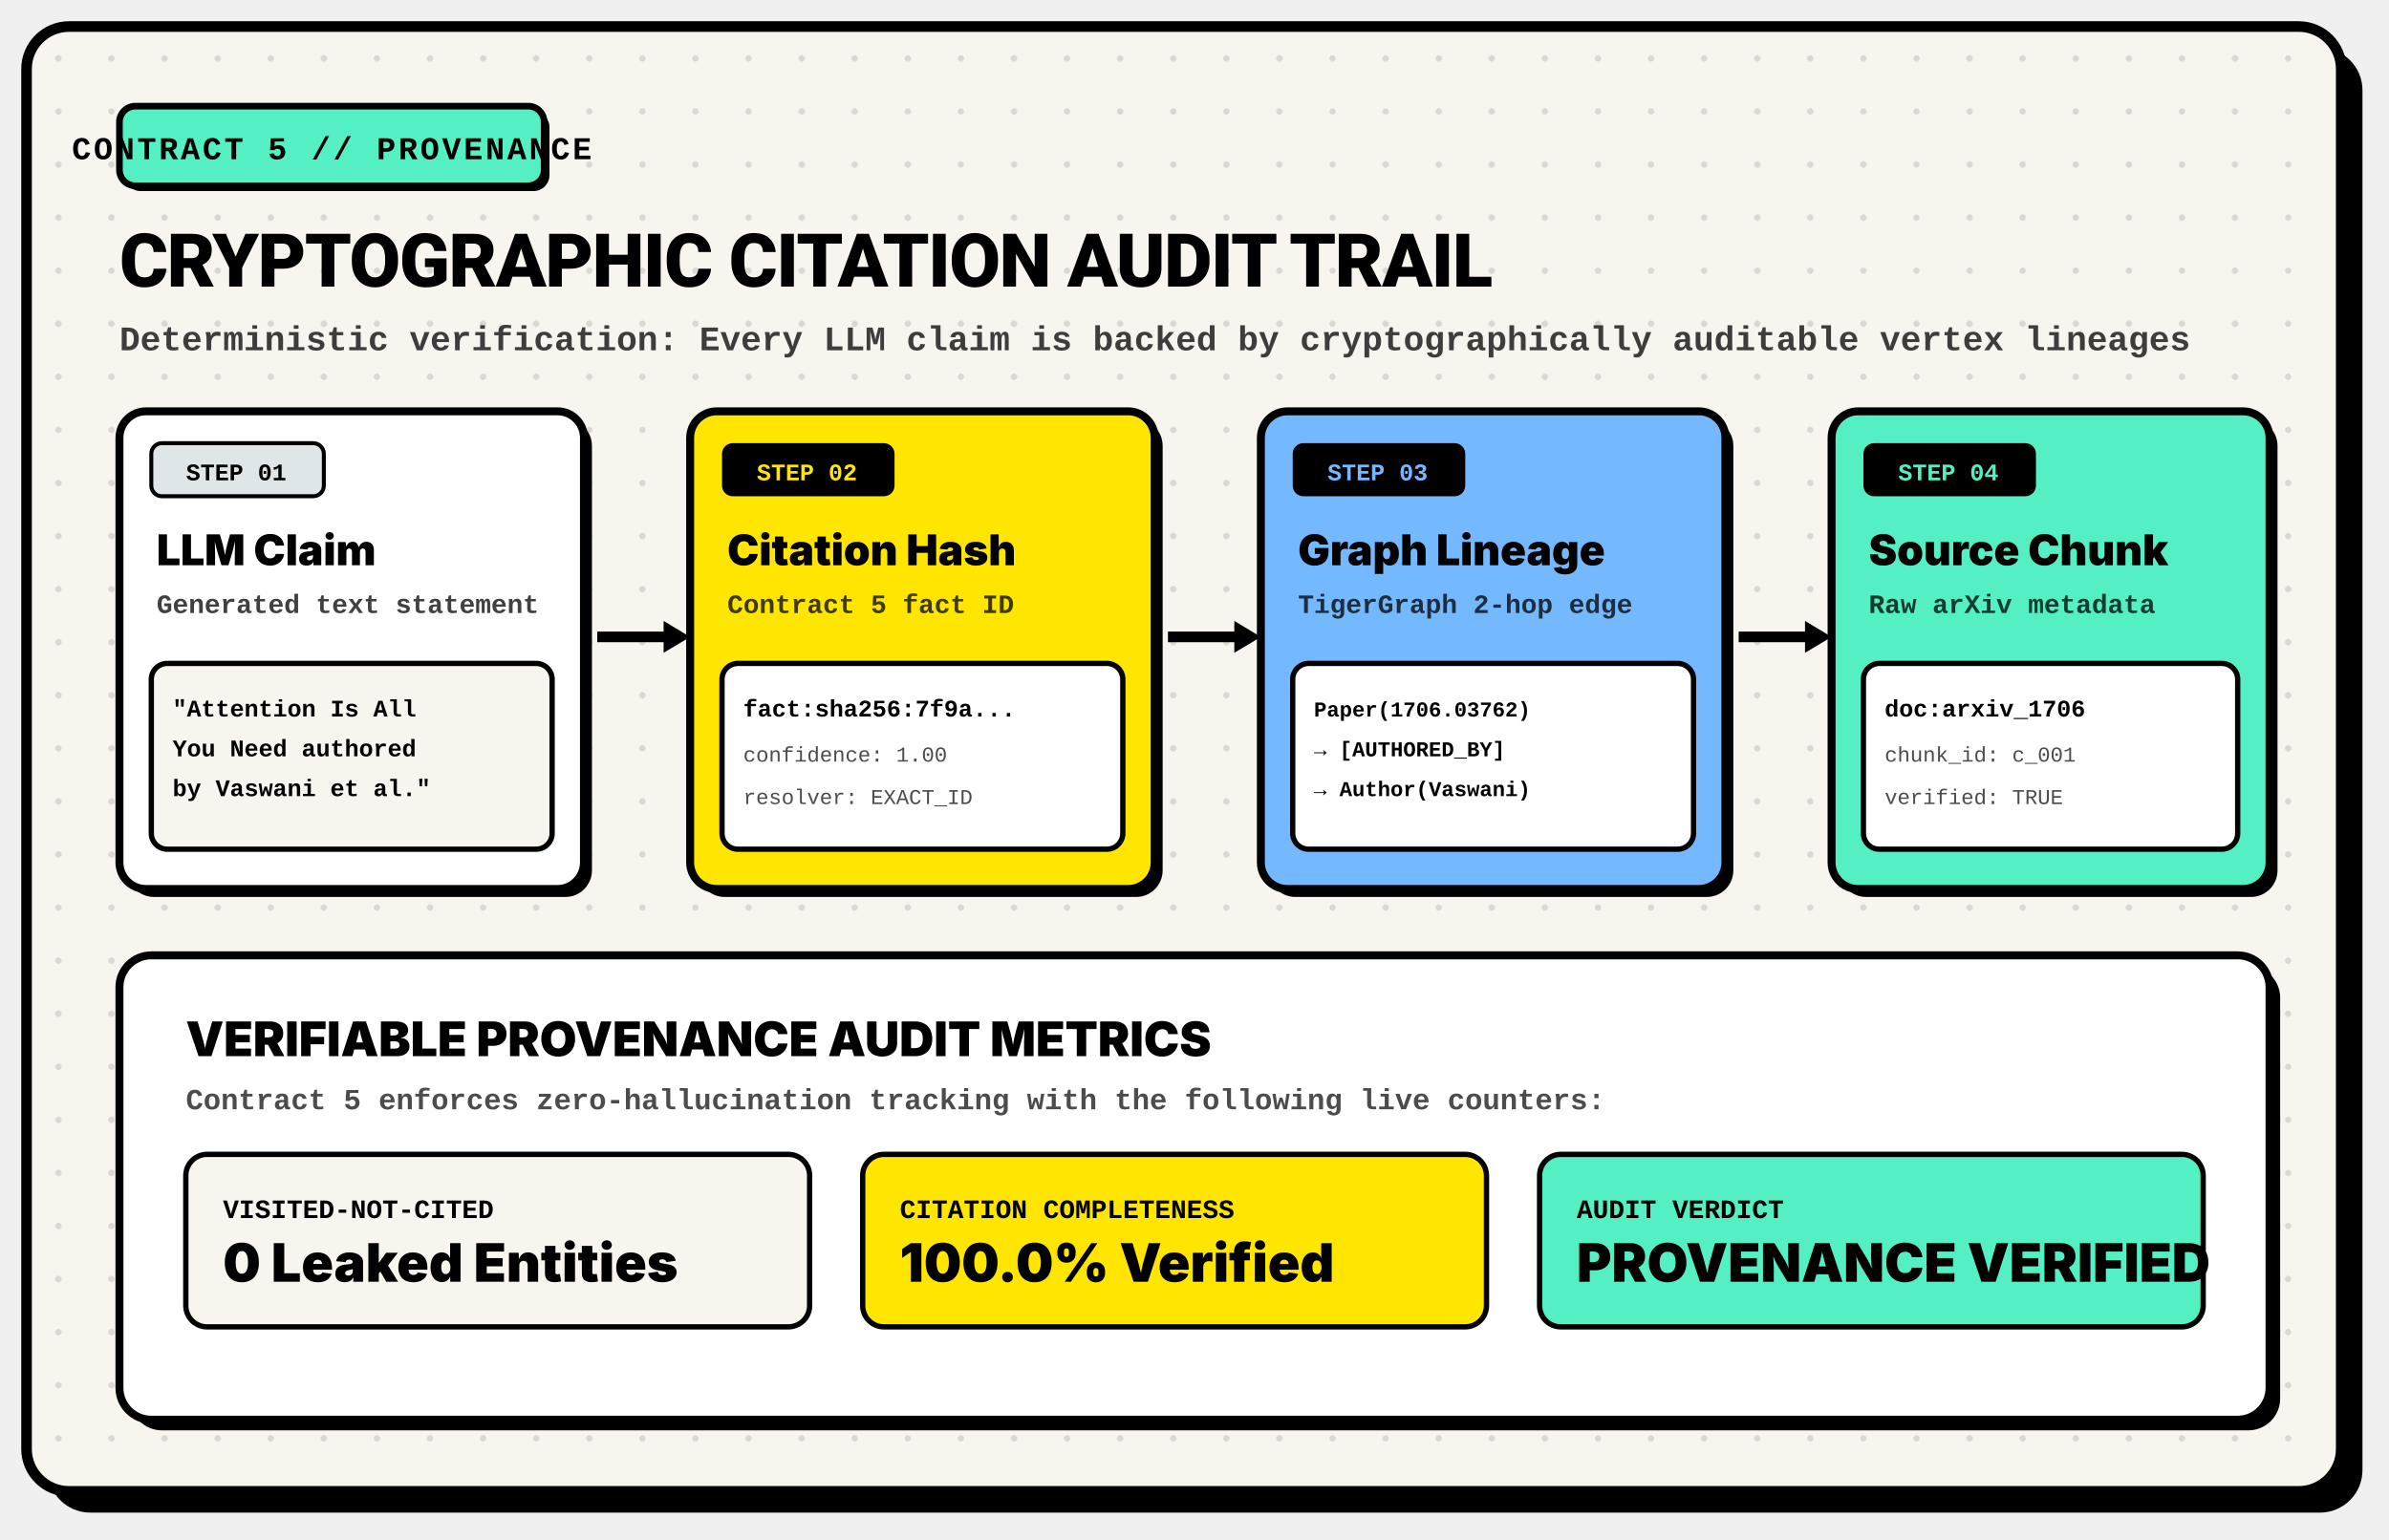
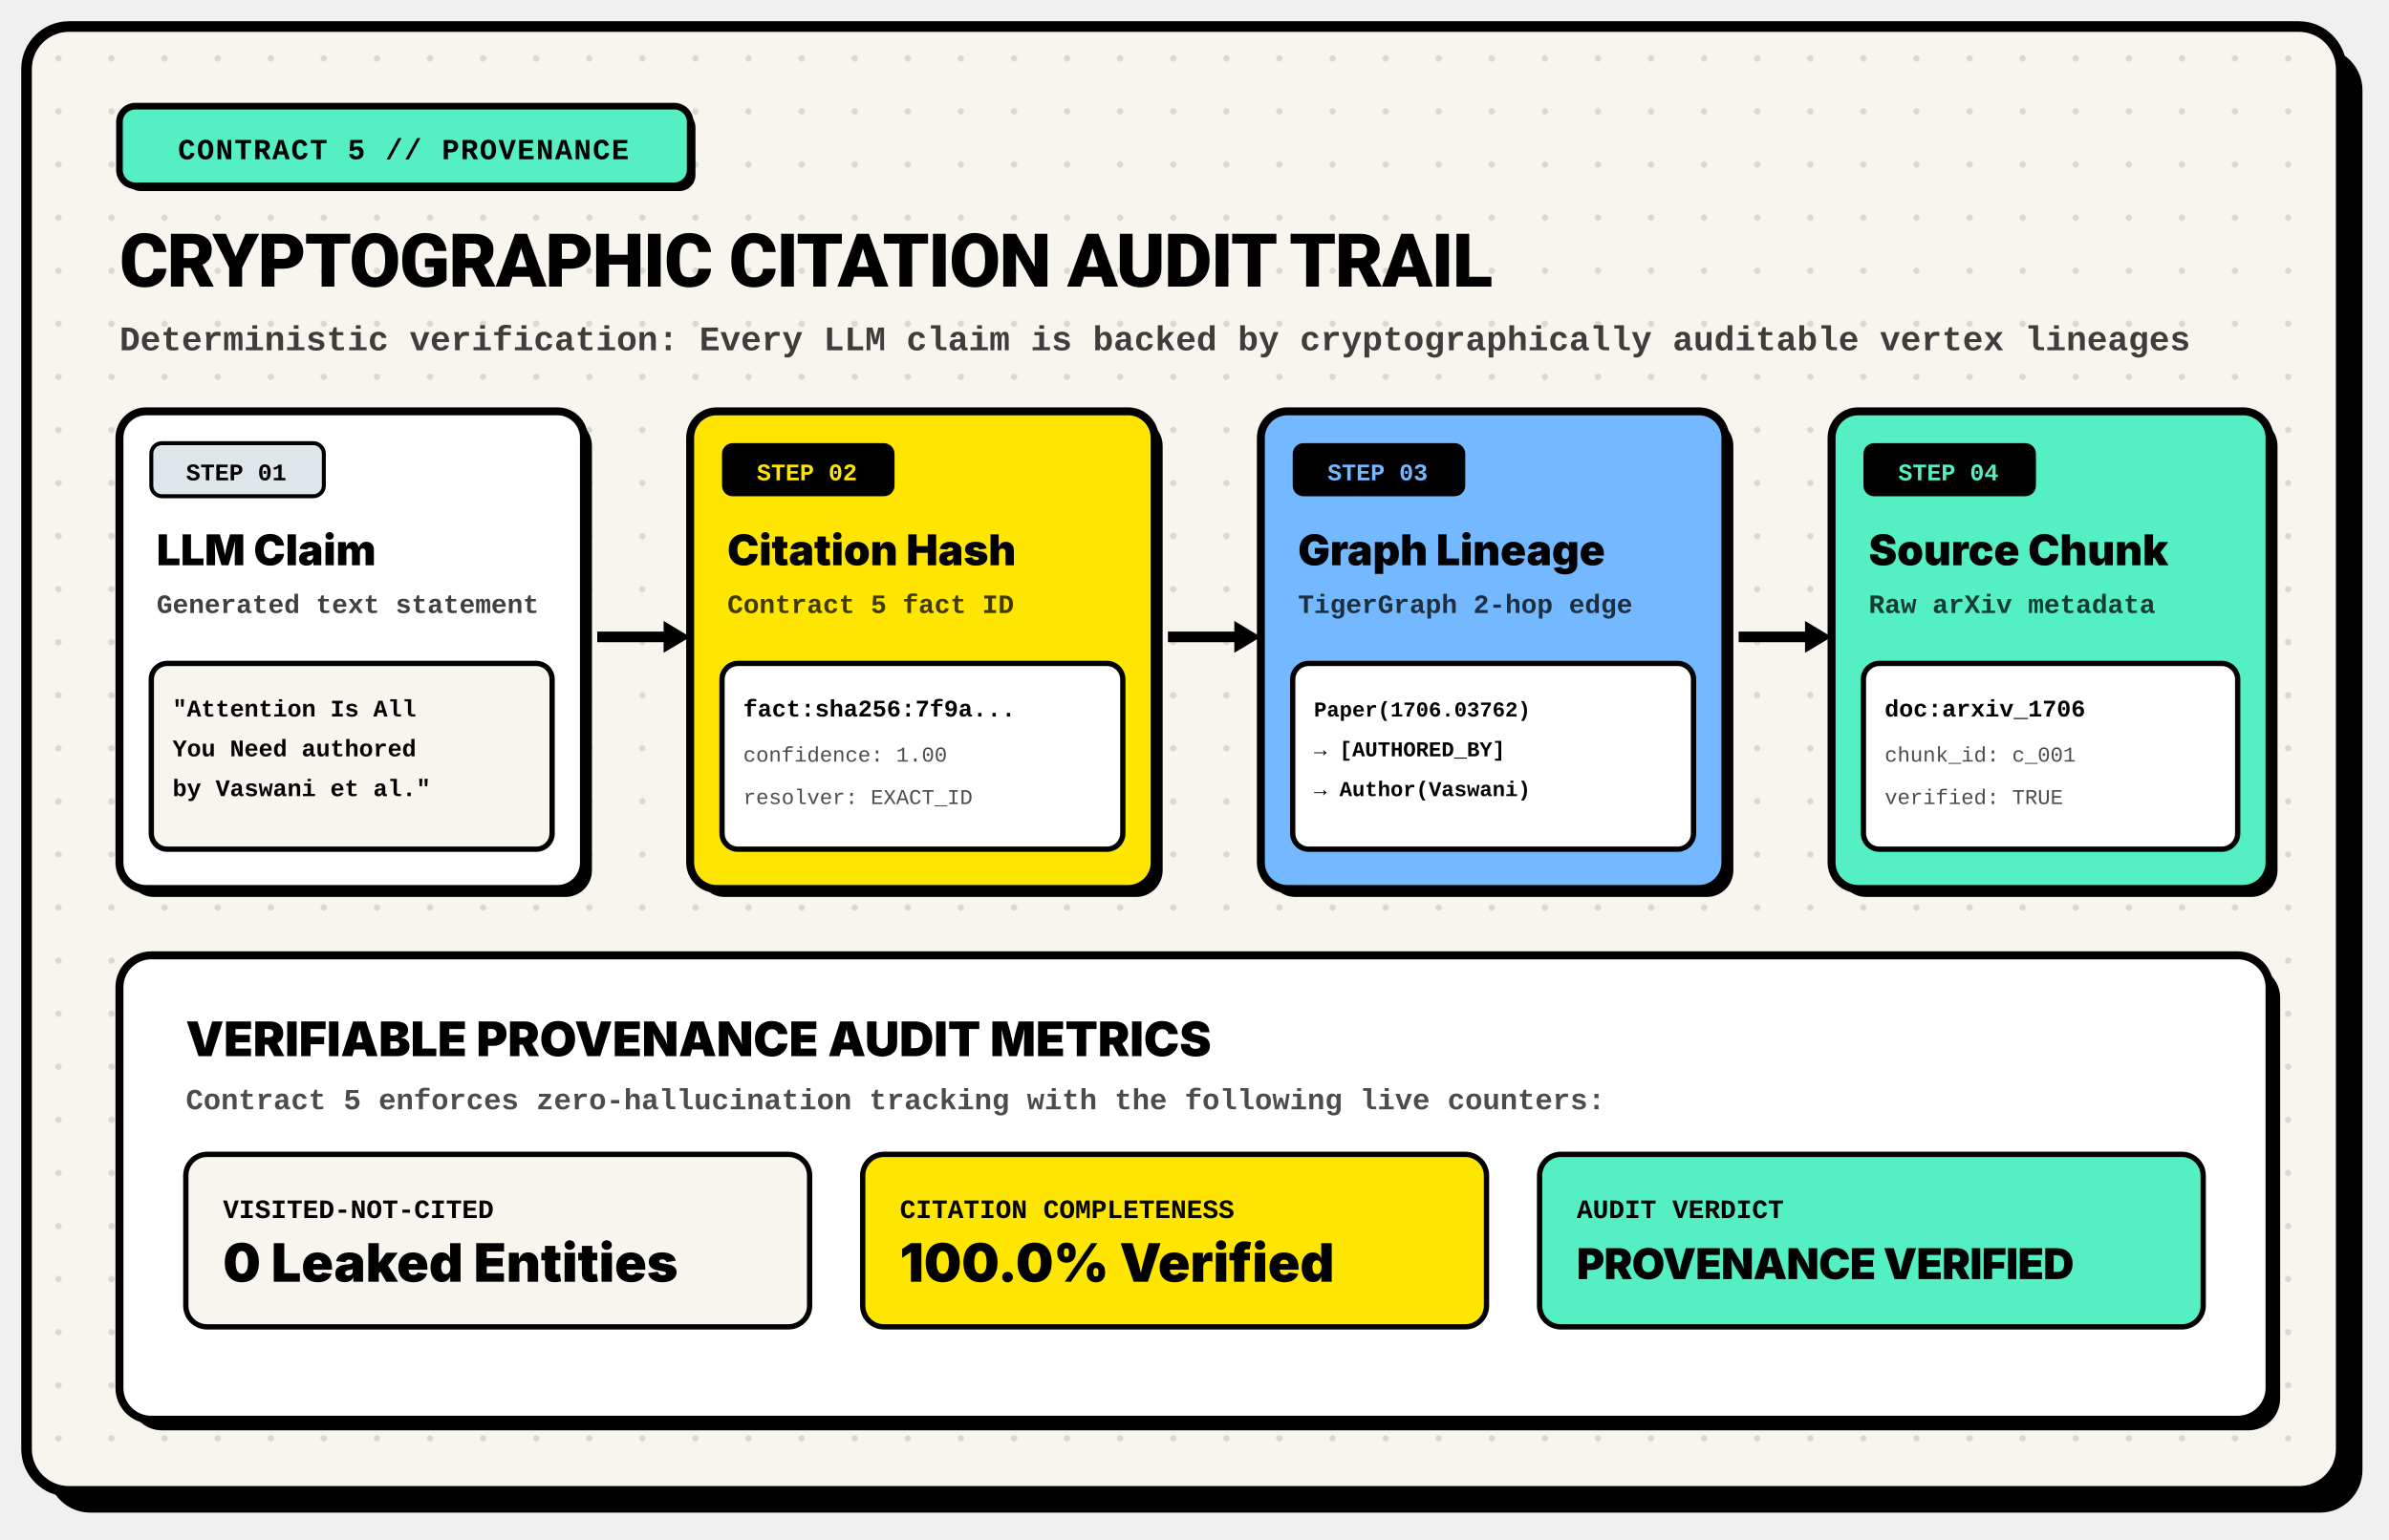
<svg xmlns="http://www.w3.org/2000/svg" viewBox="0 0 900 580" width="100%" height="100%">
  <defs>
    <pattern id="brutalDots4" x="0" y="0" width="20" height="20" patternUnits="userSpaceOnUse">
      <circle cx="2" cy="2" r="1.2" fill="#000000" opacity="0.12" />
    </pattern>
  </defs>
  <rect x="18" y="18" width="872" height="552" rx="16" fill="#000000" />
  <rect x="10" y="10" width="872" height="552" rx="16" fill="#F7F5EE" stroke="#000000" stroke-width="4" />
  <rect x="10" y="10" width="872" height="552" rx="16" fill="url(#brutalDots4)" />
  <g transform="translate(45, 40)">
-     <rect x="2" y="2" width="160" height="30" rx="6" fill="#000000" />
-     <rect x="0" y="0" width="160" height="30" rx="6" fill="#55EFC4" stroke="#000000" stroke-width="2.5" />
-     <text x="80" y="20" fill="#000000" font-family="'Courier New', monospace" font-size="12" font-weight="900" text-anchor="middle" letter-spacing="1">CONTRACT 5 // PROVENANCE</text>
+     <rect x="2" y="2" width="215" height="30" rx="6" fill="#000000" />
+     <rect x="0" y="0" width="215" height="30" rx="6" fill="#55EFC4" stroke="#000000" stroke-width="2.5" />
+     <text x="107" y="20" fill="#000000" font-family="'Courier New', monospace" font-size="11" font-weight="900" text-anchor="middle" letter-spacing="0.5">CONTRACT 5 // PROVENANCE</text>
    <text x="0" y="68" fill="#000000" font-family="-apple-system, BlinkMacSystemFont, 'Segoe UI', Roboto, sans-serif" font-size="28" font-weight="900" letter-spacing="-0.5">CRYPTOGRAPHIC CITATION AUDIT TRAIL</text>
    <text x="0" y="92" fill="#000000" opacity="0.75" font-family="'Courier New', monospace" font-size="13" font-weight="700">Deterministic verification: Every LLM claim is backed by cryptographically auditable vertex lineages</text>
  </g>
  <g transform="translate(45, 155)">
    <rect x="3" y="3" width="175" height="180" rx="10" fill="#000000" />
    <rect x="0" y="0" width="175" height="180" rx="10" fill="#FFFFFF" stroke="#000000" stroke-width="3" />
    <rect x="12" y="12" width="65" height="20" rx="4" fill="#DFE6E9" stroke="#000000" stroke-width="1.5" />
    <text x="44" y="26" fill="#000000" font-family="'Courier New', monospace" font-size="9" font-weight="900" text-anchor="middle">STEP 01</text>
    <text x="14" y="58" fill="#000000" font-family="-apple-system, BlinkMacSystemFont, sans-serif" font-size="16" font-weight="900">LLM Claim</text>
    <text x="14" y="76" fill="#000000" opacity="0.75" font-family="'Courier New', monospace" font-size="10" font-weight="700">Generated text statement</text>
    <rect x="12" y="95" width="151" height="70" rx="6" fill="#F7F5EE" stroke="#000000" stroke-width="2" />
    <text x="20" y="115" fill="#000000" font-family="'Courier New', monospace" font-size="9" font-weight="800">"Attention Is All</text>
    <text x="20" y="130" fill="#000000" font-family="'Courier New', monospace" font-size="9" font-weight="800">You Need authored</text>
    <text x="20" y="145" fill="#000000" font-family="'Courier New', monospace" font-size="9" font-weight="800">by Vaswani et al."</text>
  </g>
  <g transform="translate(225, 240)">
    <line x1="0" y1="0" x2="30" y2="0" stroke="#000000" stroke-width="4" />
    <polygon points="35,0 25,-6 25,6" fill="#000000" />
  </g>
  <g transform="translate(260, 155)">
    <rect x="3" y="3" width="175" height="180" rx="10" fill="#000000" />
    <rect x="0" y="0" width="175" height="180" rx="10" fill="#FFE600" stroke="#000000" stroke-width="3" />
    <rect x="12" y="12" width="65" height="20" rx="4" fill="#000000" />
    <text x="44" y="26" fill="#FFE600" font-family="'Courier New', monospace" font-size="9" font-weight="900" text-anchor="middle">STEP 02</text>
    <text x="14" y="58" fill="#000000" font-family="-apple-system, BlinkMacSystemFont, sans-serif" font-size="16" font-weight="900">Citation Hash</text>
    <text x="14" y="76" fill="#000000" opacity="0.75" font-family="'Courier New', monospace" font-size="10" font-weight="700">Contract 5 fact ID</text>
    <rect x="12" y="95" width="151" height="70" rx="6" fill="#FFFFFF" stroke="#000000" stroke-width="2" />
    <text x="20" y="115" fill="#000000" font-family="'Courier New', monospace" font-size="9" font-weight="900">fact:sha256:7f9a...</text>
    <text x="20" y="132" fill="#000000" opacity="0.7" font-family="'Courier New', monospace" font-size="8">confidence: 1.00</text>
    <text x="20" y="148" fill="#000000" opacity="0.7" font-family="'Courier New', monospace" font-size="8">resolver: EXACT_ID</text>
  </g>
  <g transform="translate(440, 240)">
    <line x1="0" y1="0" x2="30" y2="0" stroke="#000000" stroke-width="4" />
    <polygon points="35,0 25,-6 25,6" fill="#000000" />
  </g>
  <g transform="translate(475, 155)">
    <rect x="3" y="3" width="175" height="180" rx="10" fill="#000000" />
    <rect x="0" y="0" width="175" height="180" rx="10" fill="#74B9FF" stroke="#000000" stroke-width="3" />
    <rect x="12" y="12" width="65" height="20" rx="4" fill="#000000" />
    <text x="44" y="26" fill="#74B9FF" font-family="'Courier New', monospace" font-size="9" font-weight="900" text-anchor="middle">STEP 03</text>
    <text x="14" y="58" fill="#000000" font-family="-apple-system, BlinkMacSystemFont, sans-serif" font-size="16" font-weight="900">Graph Lineage</text>
    <text x="14" y="76" fill="#000000" opacity="0.75" font-family="'Courier New', monospace" font-size="10" font-weight="700">TigerGraph 2-hop edge</text>
    <rect x="12" y="95" width="151" height="70" rx="6" fill="#FFFFFF" stroke="#000000" stroke-width="2" />
    <text x="20" y="115" fill="#000000" font-family="'Courier New', monospace" font-size="8" font-weight="900">Paper(1706.03762)</text>
    <text x="20" y="130" fill="#000000" font-family="'Courier New', monospace" font-size="8" font-weight="900">→ [AUTHORED_BY]</text>
    <text x="20" y="145" fill="#000000" font-family="'Courier New', monospace" font-size="8" font-weight="900">→ Author(Vaswani)</text>
  </g>
  <g transform="translate(655, 240)">
    <line x1="0" y1="0" x2="30" y2="0" stroke="#000000" stroke-width="4" />
    <polygon points="35,0 25,-6 25,6" fill="#000000" />
  </g>
  <g transform="translate(690, 155)">
    <rect x="3" y="3" width="165" height="180" rx="10" fill="#000000" />
    <rect x="0" y="0" width="165" height="180" rx="10" fill="#55EFC4" stroke="#000000" stroke-width="3" />
    <rect x="12" y="12" width="65" height="20" rx="4" fill="#000000" />
    <text x="44" y="26" fill="#55EFC4" font-family="'Courier New', monospace" font-size="9" font-weight="900" text-anchor="middle">STEP 04</text>
    <text x="14" y="58" fill="#000000" font-family="-apple-system, BlinkMacSystemFont, sans-serif" font-size="16" font-weight="900">Source Chunk</text>
    <text x="14" y="76" fill="#000000" opacity="0.75" font-family="'Courier New', monospace" font-size="10" font-weight="700">Raw arXiv metadata</text>
    <rect x="12" y="95" width="141" height="70" rx="6" fill="#FFFFFF" stroke="#000000" stroke-width="2" />
    <text x="20" y="115" fill="#000000" font-family="'Courier New', monospace" font-size="9" font-weight="900">doc:arxiv_1706</text>
    <text x="20" y="132" fill="#000000" opacity="0.7" font-family="'Courier New', monospace" font-size="8">chunk_id: c_001</text>
    <text x="20" y="148" fill="#000000" opacity="0.7" font-family="'Courier New', monospace" font-size="8">verified: TRUE</text>
  </g>
  <g transform="translate(45, 360)">
    <rect x="4" y="4" width="810" height="175" rx="12" fill="#000000" />
    <rect x="0" y="0" width="810" height="175" rx="12" fill="#FFFFFF" stroke="#000000" stroke-width="3" />
    <g transform="translate(25, 20)">
      <text x="0" y="18" fill="#000000" font-family="-apple-system, BlinkMacSystemFont, sans-serif" font-size="18" font-weight="900">VERIFIABLE PROVENANCE AUDIT METRICS</text>
      <text x="0" y="38" fill="#000000" opacity="0.7" font-family="'Courier New', monospace" font-size="11" font-weight="700">Contract 5 enforces zero-hallucination tracking with the following live counters:</text>
      <g transform="translate(0, 55)">
        <rect x="0" y="0" width="235" height="65" rx="8" fill="#F7F5EE" stroke="#000000" stroke-width="2" />
        <text x="14" y="24" fill="#000000" font-family="'Courier New', monospace" font-size="10" font-weight="900">VISITED-NOT-CITED</text>
        <text x="14" y="48" fill="#000000" font-family="-apple-system, BlinkMacSystemFont, sans-serif" font-size="20" font-weight="900">0 Leaked Entities</text>
        <g transform="translate(255, 0)">
          <rect x="0" y="0" width="235" height="65" rx="8" fill="#FFE600" stroke="#000000" stroke-width="2" />
          <text x="14" y="24" fill="#000000" font-family="'Courier New', monospace" font-size="10" font-weight="900">CITATION COMPLETENESS</text>
          <text x="14" y="48" fill="#000000" font-family="-apple-system, BlinkMacSystemFont, sans-serif" font-size="20" font-weight="900">100.0% Verified</text>
        </g>
        <g transform="translate(510, 0)">
          <rect x="0" y="0" width="250" height="65" rx="8" fill="#55EFC4" stroke="#000000" stroke-width="2" />
          <text x="14" y="24" fill="#000000" font-family="'Courier New', monospace" font-size="10" font-weight="900">AUDIT VERDICT</text>
-           <text x="14" y="48" fill="#000000" font-family="-apple-system, BlinkMacSystemFont, sans-serif" font-size="20" font-weight="900">PROVENANCE VERIFIED</text>
+           <text x="14" y="47" fill="#000000" font-family="-apple-system, BlinkMacSystemFont, sans-serif" font-size="16" font-weight="900" letter-spacing="-0.2">PROVENANCE VERIFIED</text>
        </g>
      </g>
    </g>
  </g>
</svg>
